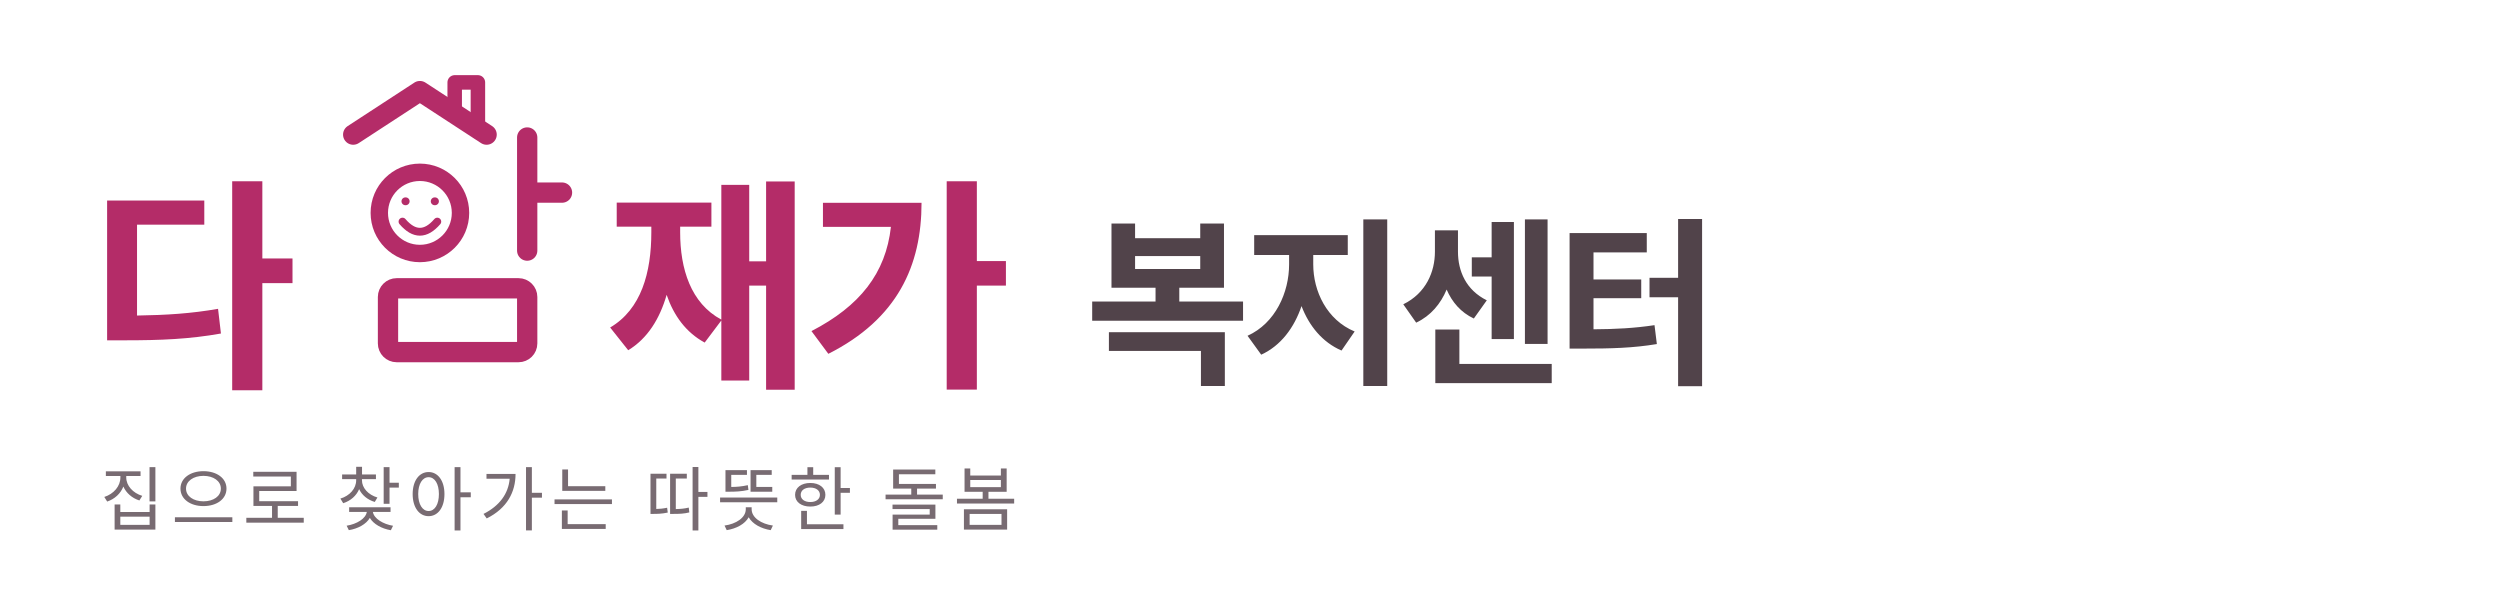
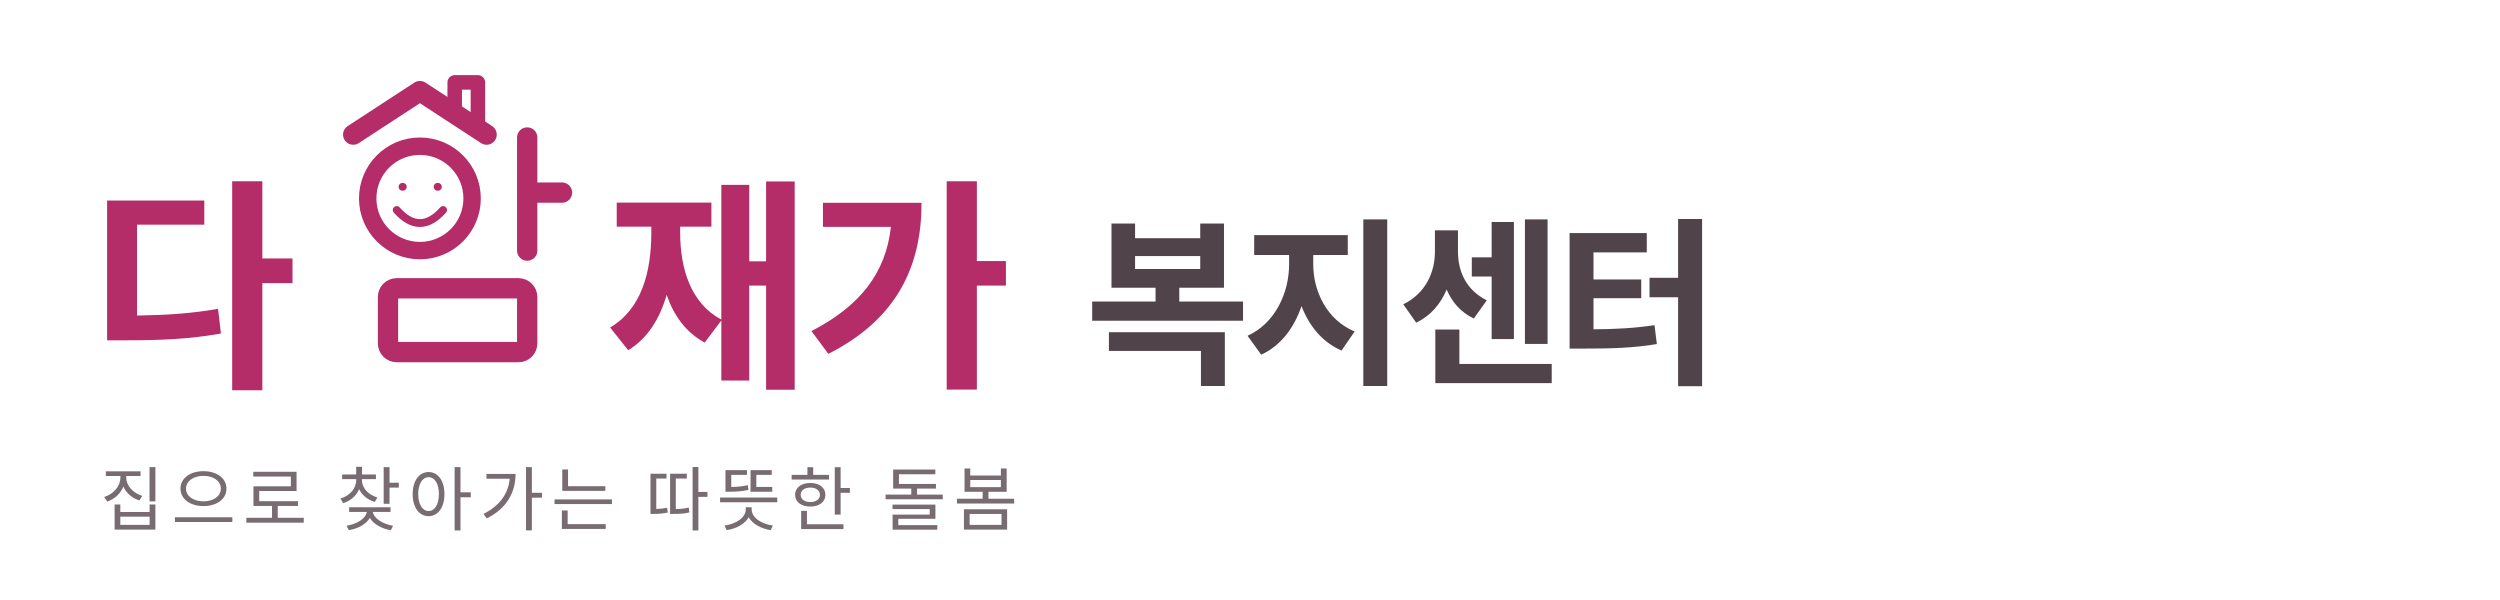
<svg xmlns="http://www.w3.org/2000/svg" viewBox="0 0 500 120" fill="none">
  <g font-family="Noto Sans KR, Malgun Gothic, sans-serif" font-weight="700" fill="#B42C68">
    <text x="18" y="74" font-size="45">다</text>
    <text x="121" y="74" font-size="45" letter-spacing="-1.5">재가</text>
  </g>
  <g transform="translate(66 13) scale(.58)">
    <g stroke="#B42C68" stroke-linecap="round" stroke-linejoin="round" fill="none">
      <path d="M8 24 31 9 54 24" stroke-width="7" />
      <path d="M43 17V6h8v17" stroke-width="5" />
-       <circle cx="31" cy="51" r="14" stroke-width="6" />
-       <path d="M26 47h.1m10 0h.1" stroke-width="2.7" />
-       <path d="M25 54q6 7 12 0" stroke-width="2.7" />
+       <circle cx="31" cy="46" r="18" stroke-width="6" />
+       <path d="M25 42h.1m12 0h.1" stroke-width="2.7" />
+       <path d="M23 50q8 9 16 0" stroke-width="2.7" />
      <path d="M68 25v39m0-20h12" stroke-width="7" />
      <rect x="20" y="77" width="48" height="22" rx="3" stroke-width="7" />
    </g>
  </g>
  <text x="217" y="74" font-family="Noto Sans KR, Malgun Gothic, sans-serif" font-size="36" font-weight="600" letter-spacing="-1.8" fill="#51434A">복지센터</text>
  <text x="20" y="105" font-family="Noto Sans KR, Malgun Gothic, sans-serif" font-size="14" letter-spacing="1.4" fill="#786B72">집으로 찾아가는 따뜻한 돌봄</text>
</svg>
